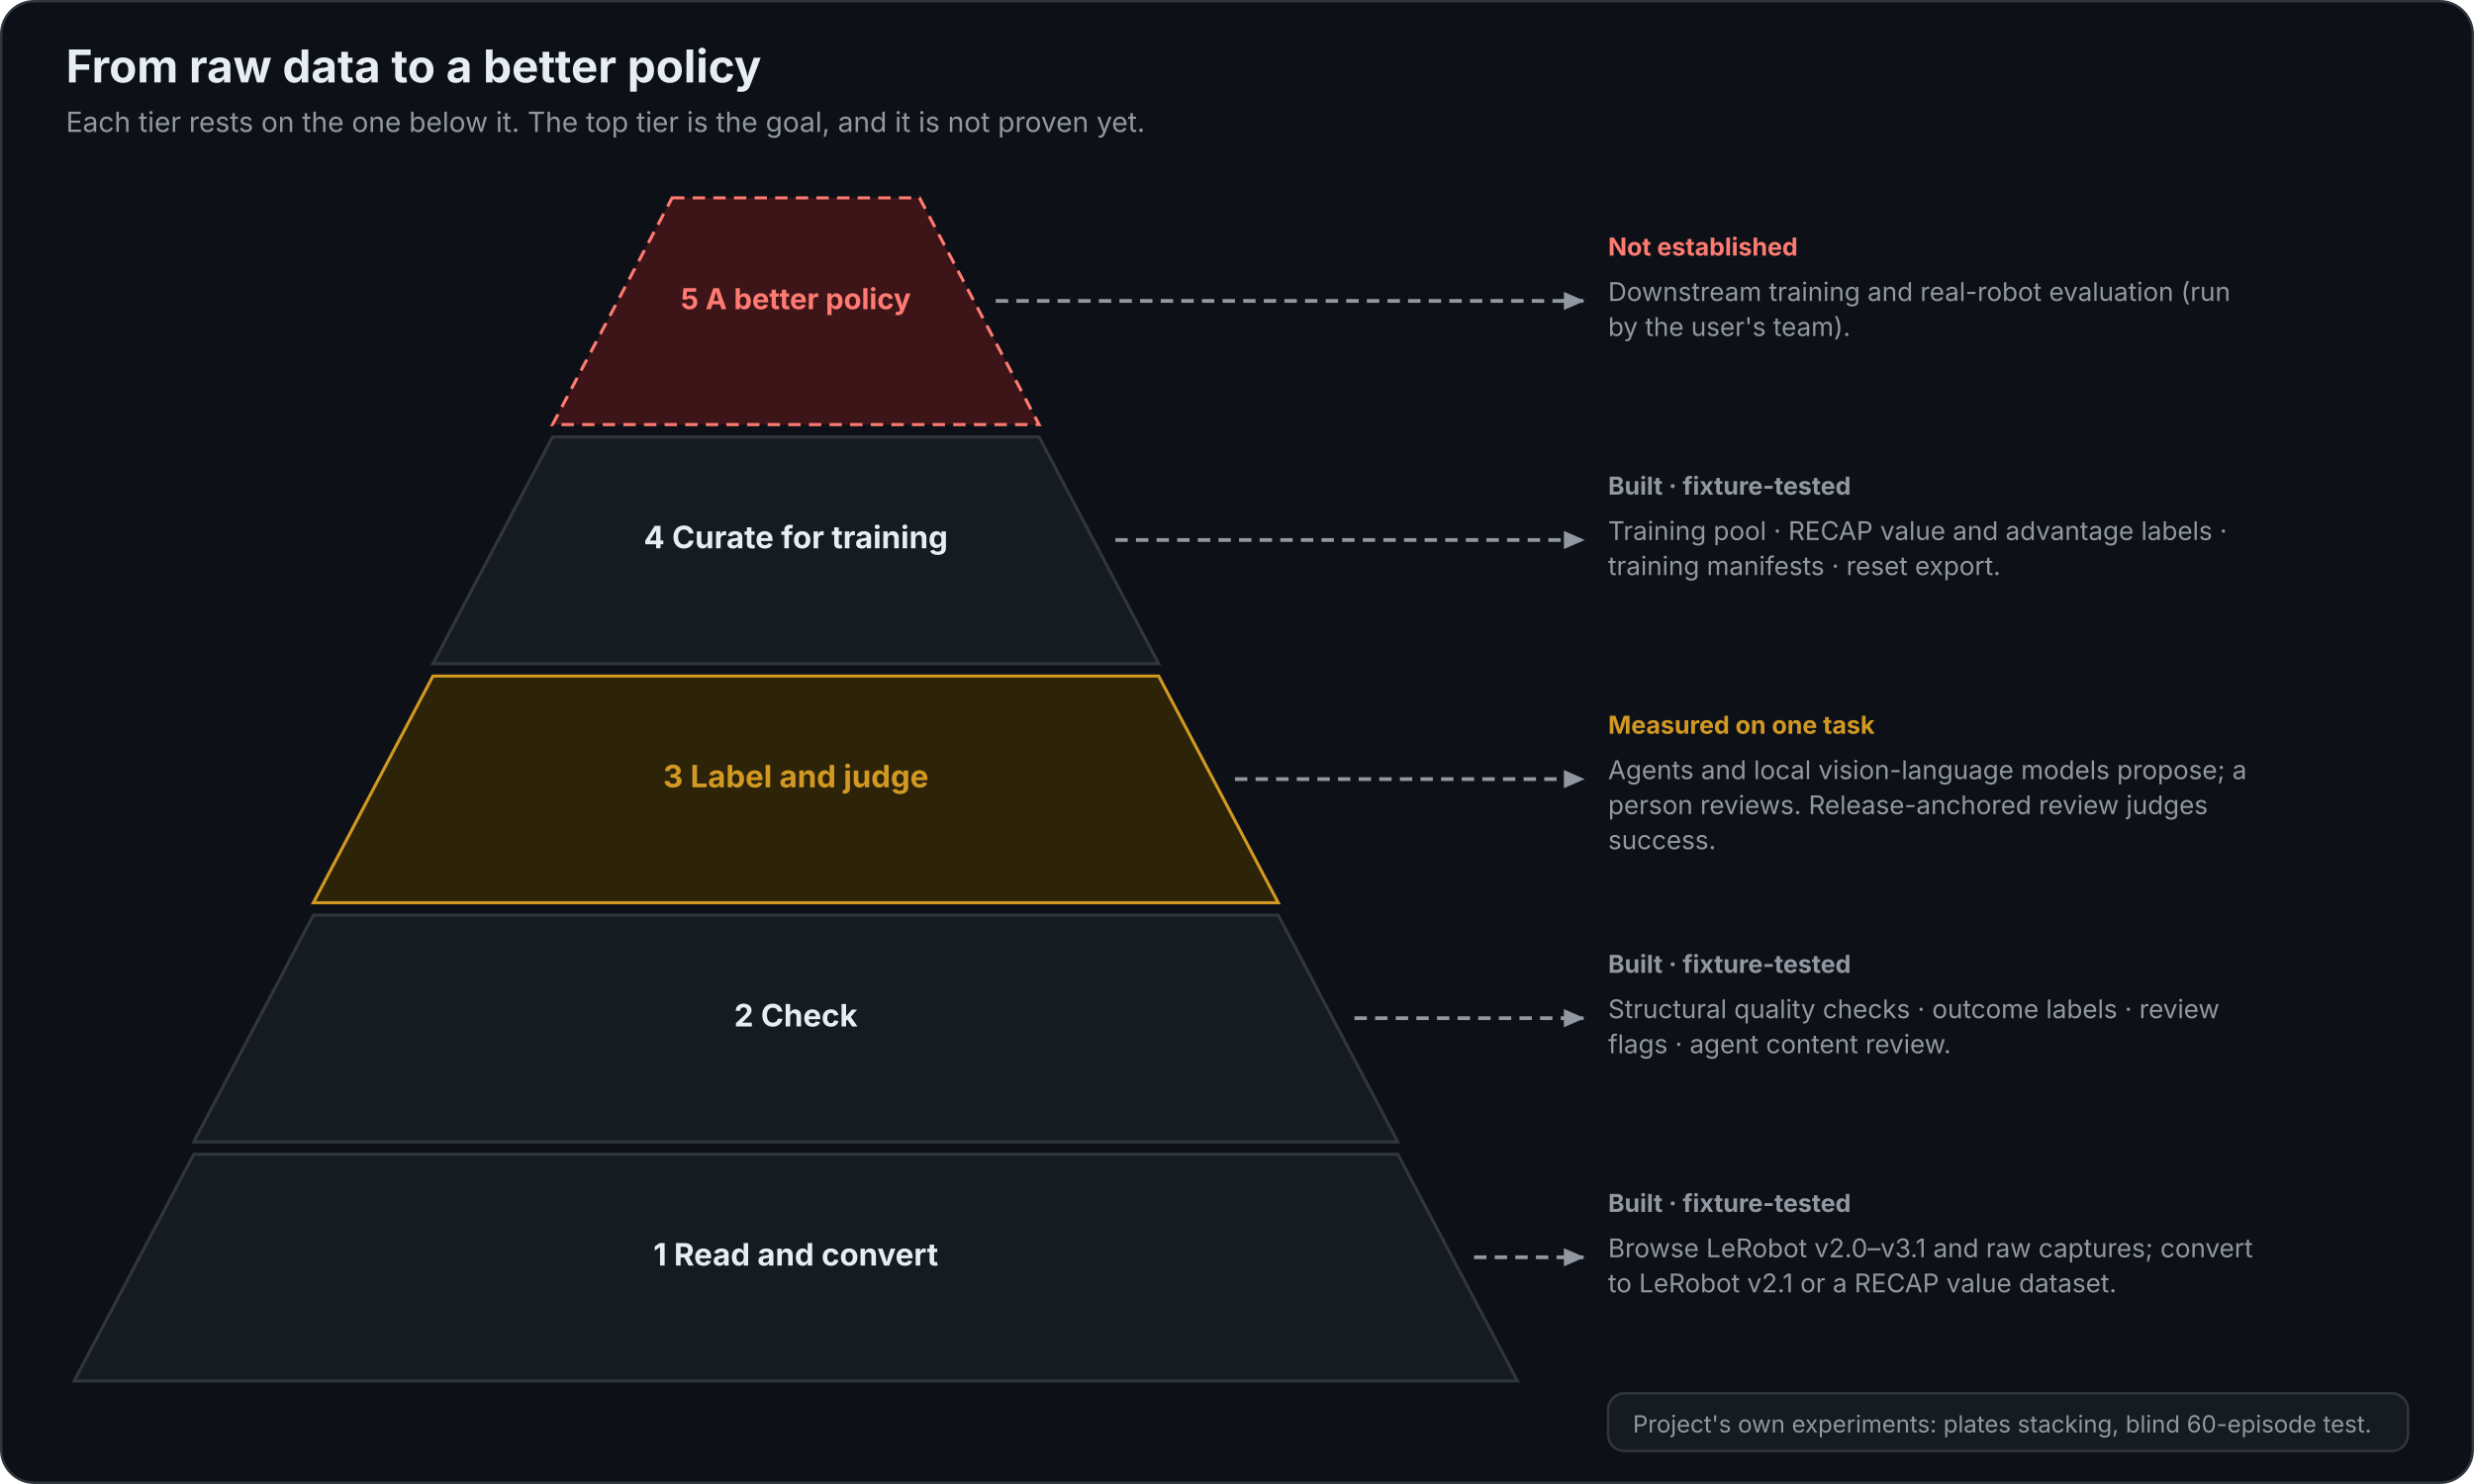
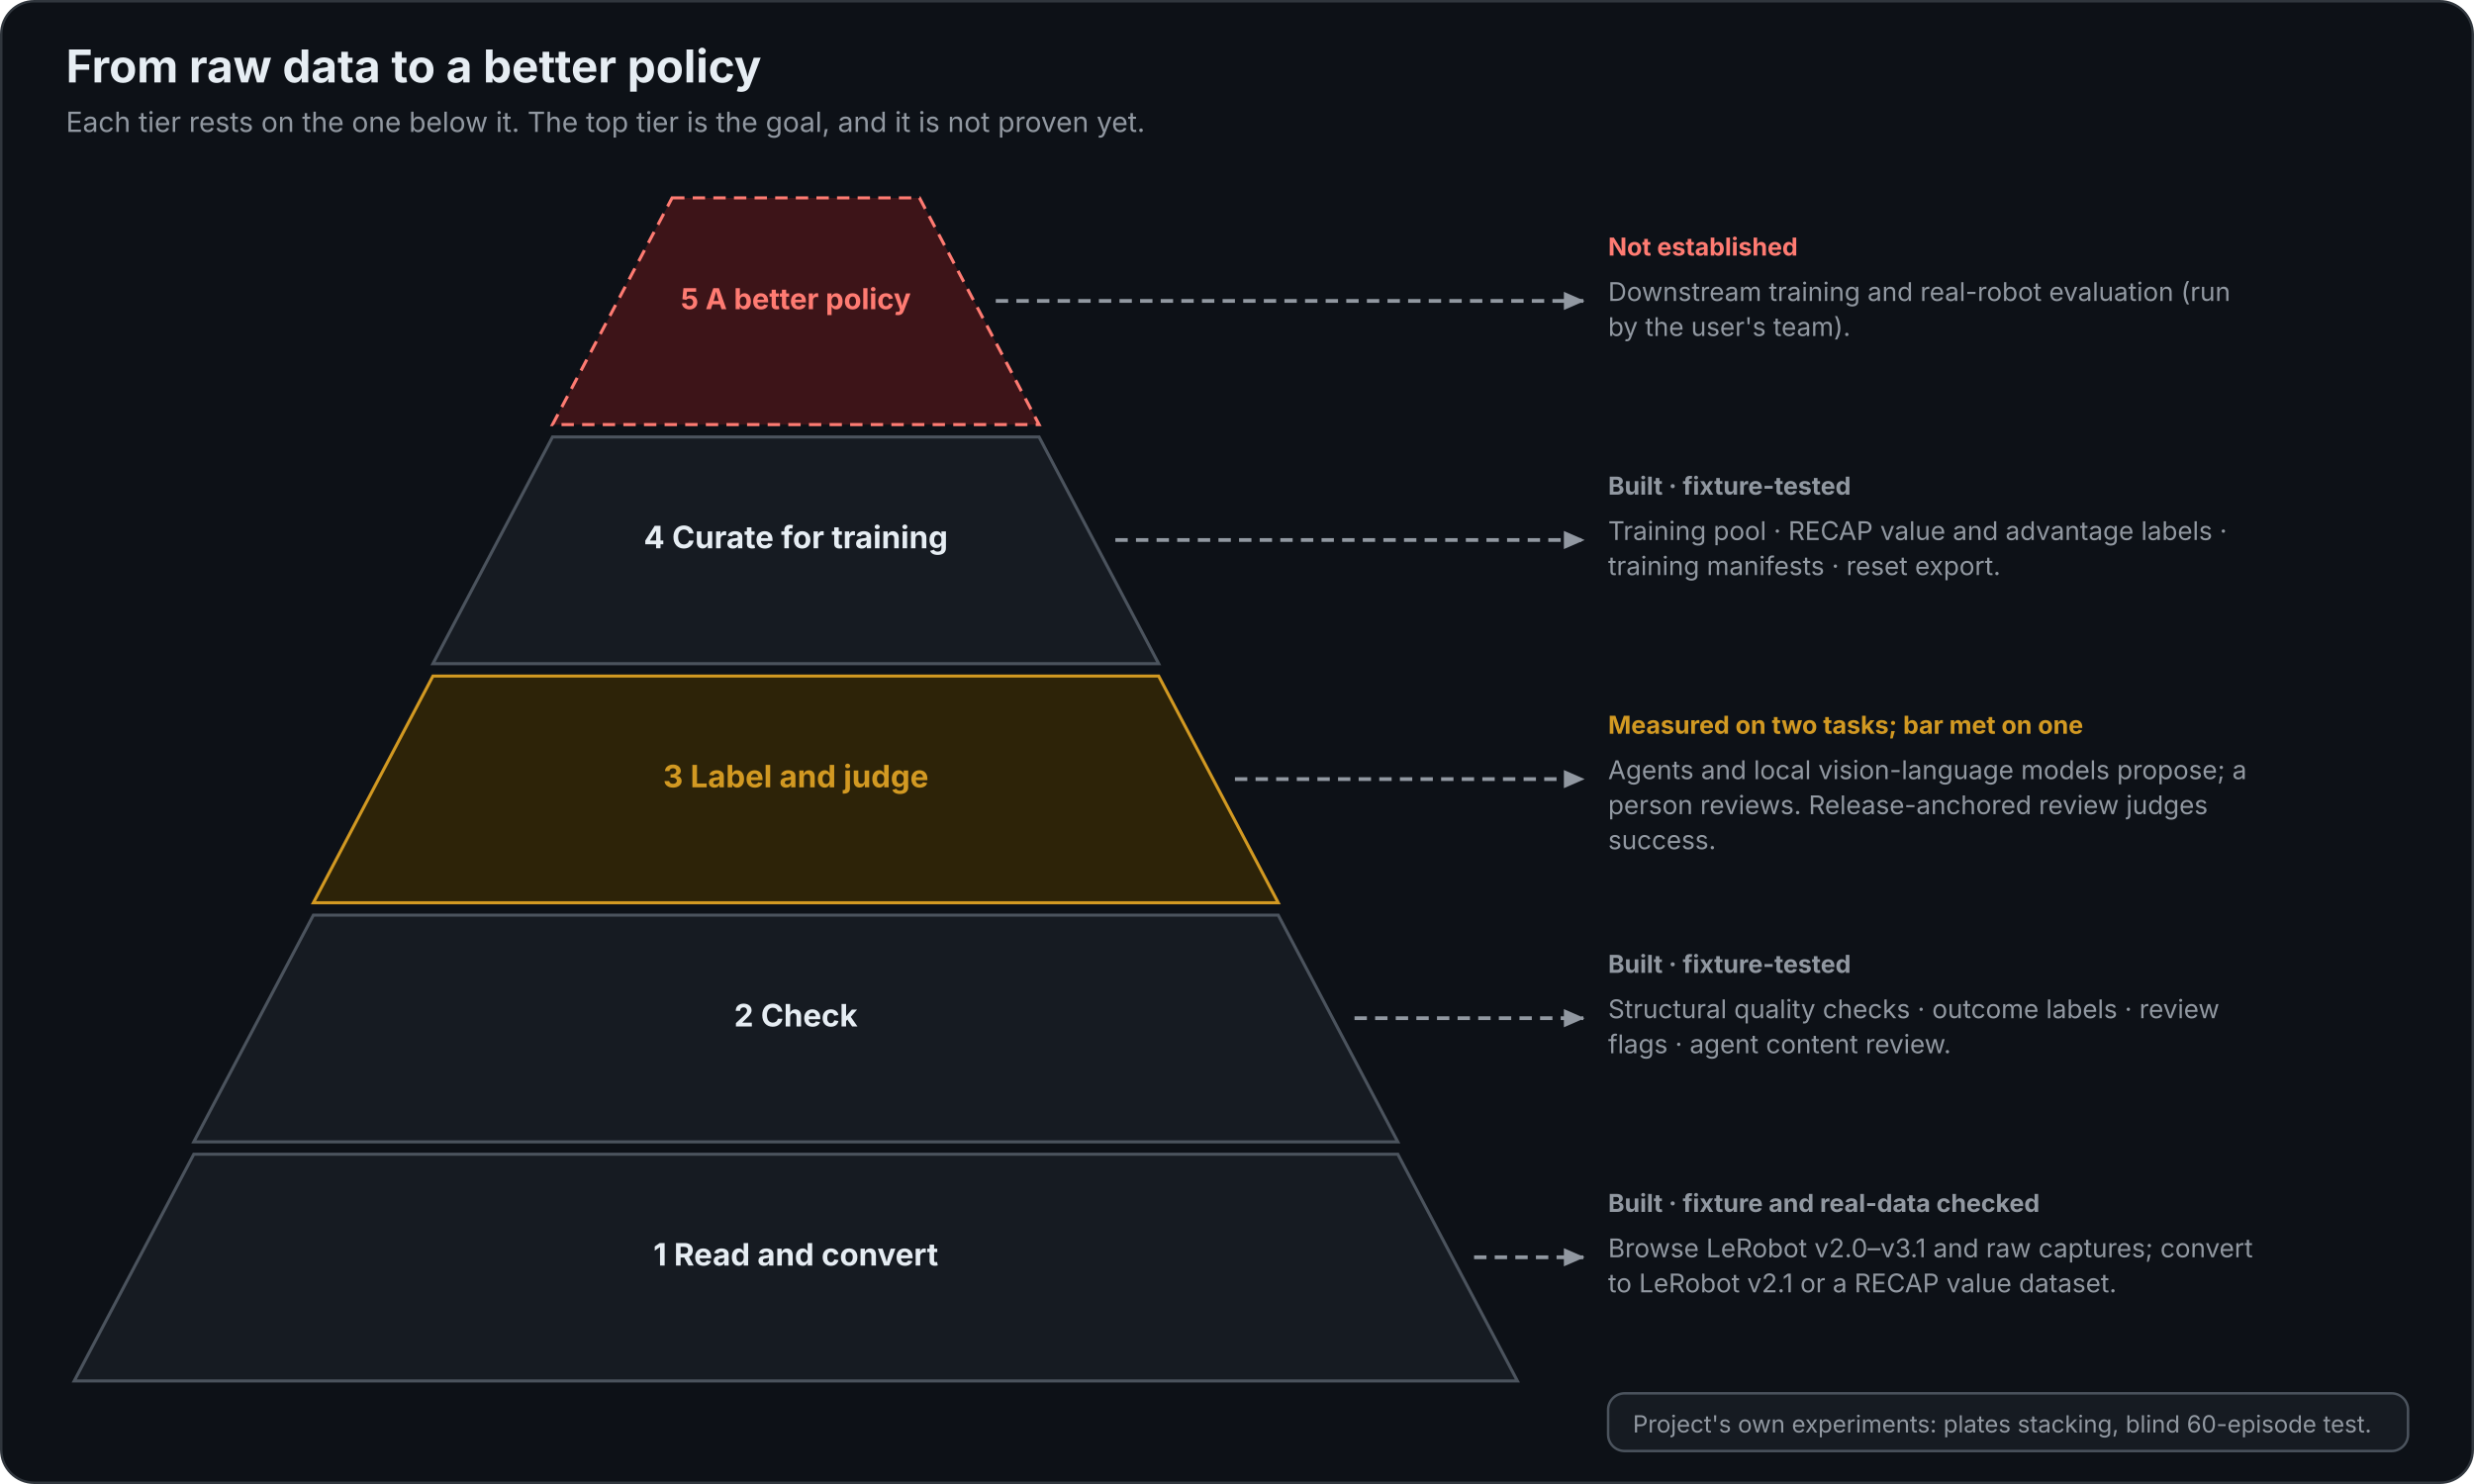
<svg xmlns="http://www.w3.org/2000/svg" viewBox="0 0 1200 720" width="1200" height="720" role="img" aria-labelledby="t d">
  <defs>
    <marker id="a_soft" viewBox="0 0 10 10" refX="8.5" refY="5" markerWidth="7" markerHeight="7" orient="auto">
      <path d="M1 1.5 L9 5 L1 8.5 Z" fill="#9198a1" />
    </marker>
  </defs>
  <rect x="0.6" y="0.6" width="1198.8" height="718.8" rx="16" fill="#0d1117" stroke="#30363d" stroke-width="1.2" />
  <text x="32" y="40" font-family="Inter, -apple-system, 'Segoe UI', Roboto, 'Noto Sans', Helvetica, Arial, sans-serif" font-size="22" font-weight="700" text-anchor="start" fill="#e6edf3">From raw data to a better policy</text>
  <text x="32" y="64" font-family="Inter, -apple-system, 'Segoe UI', Roboto, 'Noto Sans', Helvetica, Arial, sans-serif" font-size="13.5" font-weight="400" text-anchor="start" fill="#9198a1">Each tier rests on the one below it. The top tier is the goal, and it is not proven yet.</text>
  <path d="M326 96 L446 96 L504 206 L268 206 Z" fill="#3d1418" stroke="#ff7b72" stroke-width="1.5" stroke-dasharray="6 4" />
  <text x="386" y="150.0" font-family="Inter, -apple-system, 'Segoe UI', Roboto, 'Noto Sans', Helvetica, Arial, sans-serif" font-size="14" font-weight="700" text-anchor="middle" fill="#ff7b72">5  A better policy</text>
  <text x="780" y="124.0" font-family="Inter, -apple-system, 'Segoe UI', Roboto, 'Noto Sans', Helvetica, Arial, sans-serif" font-size="12" font-weight="700" text-anchor="start" fill="#ff7b72">Not established</text>
  <text x="780" y="146.0" font-family="Inter, -apple-system, 'Segoe UI', Roboto, 'Noto Sans', Helvetica, Arial, sans-serif" font-size="12.5" font-weight="400" text-anchor="start" fill="#9198a1">Downstream training and real-robot evaluation (run</text>
  <text x="780" y="163.0" font-family="Inter, -apple-system, 'Segoe UI', Roboto, 'Noto Sans', Helvetica, Arial, sans-serif" font-size="12.5" font-weight="400" text-anchor="start" fill="#9198a1">by the user's team).</text>
  <path d="M483.0 146.0 L768 146.0" fill="none" stroke="#9198a1" stroke-width="1.8" stroke-linejoin="round" stroke-dasharray="6 4" marker-end="url(#a_soft)" />
-   <path d="M268 212 L504 212 L562 322 L210 322 Z" fill="#161b22" stroke="#30363d" stroke-width="1.5" />
+   <path d="M268 212 L504 212 L562 322 L210 322 Z" fill="#161b22" stroke="#4b535d" stroke-width="1.5" />
  <text x="386" y="266.0" font-family="Inter, -apple-system, 'Segoe UI', Roboto, 'Noto Sans', Helvetica, Arial, sans-serif" font-size="15" font-weight="700" text-anchor="middle" fill="#e6edf3">4  Curate for training</text>
  <text x="780" y="240.0" font-family="Inter, -apple-system, 'Segoe UI', Roboto, 'Noto Sans', Helvetica, Arial, sans-serif" font-size="12" font-weight="700" text-anchor="start" fill="#9198a1">Built · fixture-tested</text>
  <text x="780" y="262.0" font-family="Inter, -apple-system, 'Segoe UI', Roboto, 'Noto Sans', Helvetica, Arial, sans-serif" font-size="12.5" font-weight="400" text-anchor="start" fill="#9198a1">Training pool · RECAP value and advantage labels ·</text>
  <text x="780" y="279.0" font-family="Inter, -apple-system, 'Segoe UI', Roboto, 'Noto Sans', Helvetica, Arial, sans-serif" font-size="12.5" font-weight="400" text-anchor="start" fill="#9198a1">training manifests · reset export.</text>
  <path d="M541.0 262.0 L768 262.0" fill="none" stroke="#9198a1" stroke-width="1.8" stroke-linejoin="round" stroke-dasharray="6 4" marker-end="url(#a_soft)" />
  <path d="M210 328 L562 328 L620 438 L152 438 Z" fill="#2d2308" stroke="#d29922" stroke-width="1.5" />
  <text x="386" y="382.0" font-family="Inter, -apple-system, 'Segoe UI', Roboto, 'Noto Sans', Helvetica, Arial, sans-serif" font-size="15" font-weight="700" text-anchor="middle" fill="#d29922">3  Label and judge</text>
-   <text x="780" y="356.0" font-family="Inter, -apple-system, 'Segoe UI', Roboto, 'Noto Sans', Helvetica, Arial, sans-serif" font-size="12" font-weight="700" text-anchor="start" fill="#d29922">Measured on one task</text>
+   <text x="780" y="356.0" font-family="Inter, -apple-system, 'Segoe UI', Roboto, 'Noto Sans', Helvetica, Arial, sans-serif" font-size="12" font-weight="700" text-anchor="start" fill="#d29922">Measured on two tasks; bar met on one</text>
  <text x="780" y="378.0" font-family="Inter, -apple-system, 'Segoe UI', Roboto, 'Noto Sans', Helvetica, Arial, sans-serif" font-size="12.5" font-weight="400" text-anchor="start" fill="#9198a1">Agents and local vision-language models propose; a</text>
  <text x="780" y="395.0" font-family="Inter, -apple-system, 'Segoe UI', Roboto, 'Noto Sans', Helvetica, Arial, sans-serif" font-size="12.5" font-weight="400" text-anchor="start" fill="#9198a1">person reviews. Release-anchored review judges</text>
  <text x="780" y="412.0" font-family="Inter, -apple-system, 'Segoe UI', Roboto, 'Noto Sans', Helvetica, Arial, sans-serif" font-size="12.5" font-weight="400" text-anchor="start" fill="#9198a1">success.</text>
  <path d="M599.0 378.0 L768 378.0" fill="none" stroke="#9198a1" stroke-width="1.8" stroke-linejoin="round" stroke-dasharray="6 4" marker-end="url(#a_soft)" />
-   <path d="M152 444 L620 444 L678 554 L94 554 Z" fill="#161b22" stroke="#30363d" stroke-width="1.5" />
+   <path d="M152 444 L620 444 L678 554 L94 554 Z" fill="#161b22" stroke="#4b535d" stroke-width="1.5" />
  <text x="386" y="498.0" font-family="Inter, -apple-system, 'Segoe UI', Roboto, 'Noto Sans', Helvetica, Arial, sans-serif" font-size="15" font-weight="700" text-anchor="middle" fill="#e6edf3">2  Check</text>
  <text x="780" y="472.0" font-family="Inter, -apple-system, 'Segoe UI', Roboto, 'Noto Sans', Helvetica, Arial, sans-serif" font-size="12" font-weight="700" text-anchor="start" fill="#9198a1">Built · fixture-tested</text>
  <text x="780" y="494.0" font-family="Inter, -apple-system, 'Segoe UI', Roboto, 'Noto Sans', Helvetica, Arial, sans-serif" font-size="12.5" font-weight="400" text-anchor="start" fill="#9198a1">Structural quality checks · outcome labels · review</text>
  <text x="780" y="511.0" font-family="Inter, -apple-system, 'Segoe UI', Roboto, 'Noto Sans', Helvetica, Arial, sans-serif" font-size="12.5" font-weight="400" text-anchor="start" fill="#9198a1">flags · agent content review.</text>
  <path d="M657.0 494.0 L768 494.0" fill="none" stroke="#9198a1" stroke-width="1.8" stroke-linejoin="round" stroke-dasharray="6 4" marker-end="url(#a_soft)" />
-   <path d="M94 560 L678 560 L736 670 L36 670 Z" fill="#161b22" stroke="#30363d" stroke-width="1.5" />
+   <path d="M94 560 L678 560 L736 670 L36 670 Z" fill="#161b22" stroke="#4b535d" stroke-width="1.5" />
  <text x="386" y="614.0" font-family="Inter, -apple-system, 'Segoe UI', Roboto, 'Noto Sans', Helvetica, Arial, sans-serif" font-size="15" font-weight="700" text-anchor="middle" fill="#e6edf3">1  Read and convert</text>
-   <text x="780" y="588.0" font-family="Inter, -apple-system, 'Segoe UI', Roboto, 'Noto Sans', Helvetica, Arial, sans-serif" font-size="12" font-weight="700" text-anchor="start" fill="#9198a1">Built · fixture-tested</text>
+   <text x="780" y="588.0" font-family="Inter, -apple-system, 'Segoe UI', Roboto, 'Noto Sans', Helvetica, Arial, sans-serif" font-size="12" font-weight="700" text-anchor="start" fill="#9198a1">Built · fixture and real-data checked</text>
  <text x="780" y="610.0" font-family="Inter, -apple-system, 'Segoe UI', Roboto, 'Noto Sans', Helvetica, Arial, sans-serif" font-size="12.5" font-weight="400" text-anchor="start" fill="#9198a1">Browse LeRobot v2.0–v3.1 and raw captures; convert</text>
  <text x="780" y="627.0" font-family="Inter, -apple-system, 'Segoe UI', Roboto, 'Noto Sans', Helvetica, Arial, sans-serif" font-size="12.5" font-weight="400" text-anchor="start" fill="#9198a1">to LeRobot v2.1 or a RECAP value dataset.</text>
  <path d="M715.0 610.0 L768 610.0" fill="none" stroke="#9198a1" stroke-width="1.8" stroke-linejoin="round" stroke-dasharray="6 4" marker-end="url(#a_soft)" />
-   <rect x="780" y="676" width="388" height="28" rx="8" fill="#161b22" stroke="#30363d" stroke-width="1.2" />
+   <rect x="780" y="676" width="388" height="28" rx="8" fill="#161b22" stroke="#4b535d" stroke-width="1.2" />
  <text x="792" y="695" font-family="Inter, -apple-system, 'Segoe UI', Roboto, 'Noto Sans', Helvetica, Arial, sans-serif" font-size="11.5" font-weight="400" text-anchor="start" fill="#9198a1">Project's own experiments: plates stacking, blind 60-episode test.</text>
</svg>
